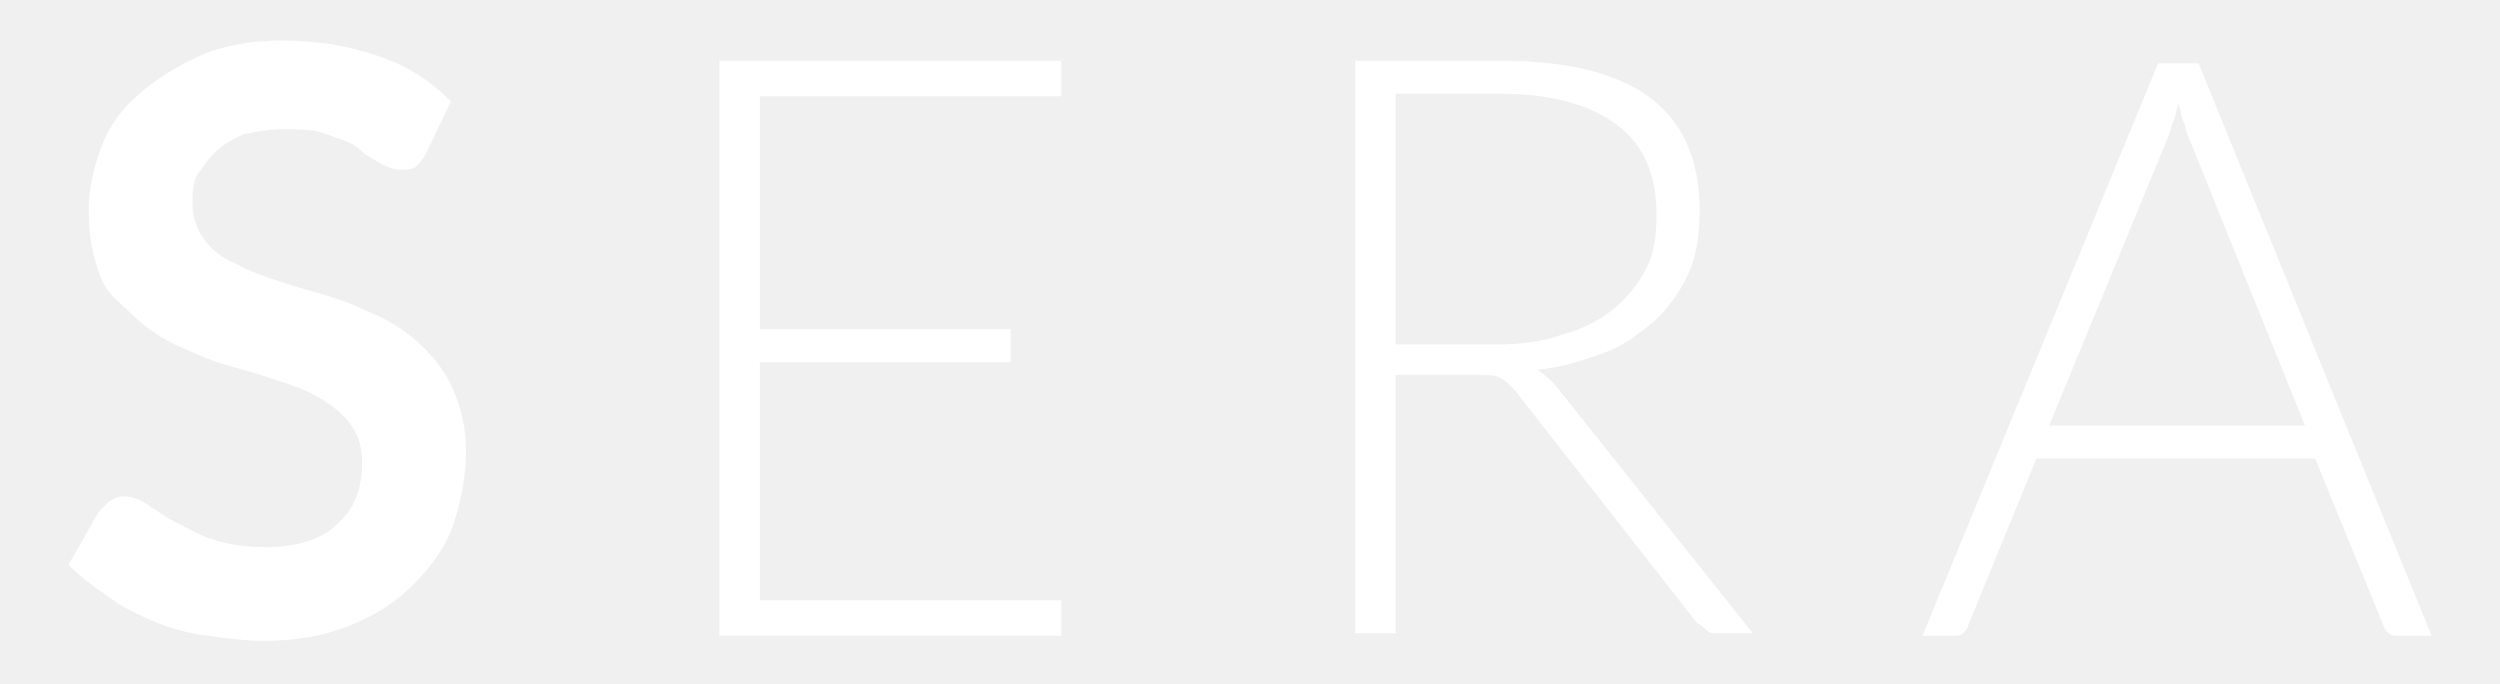
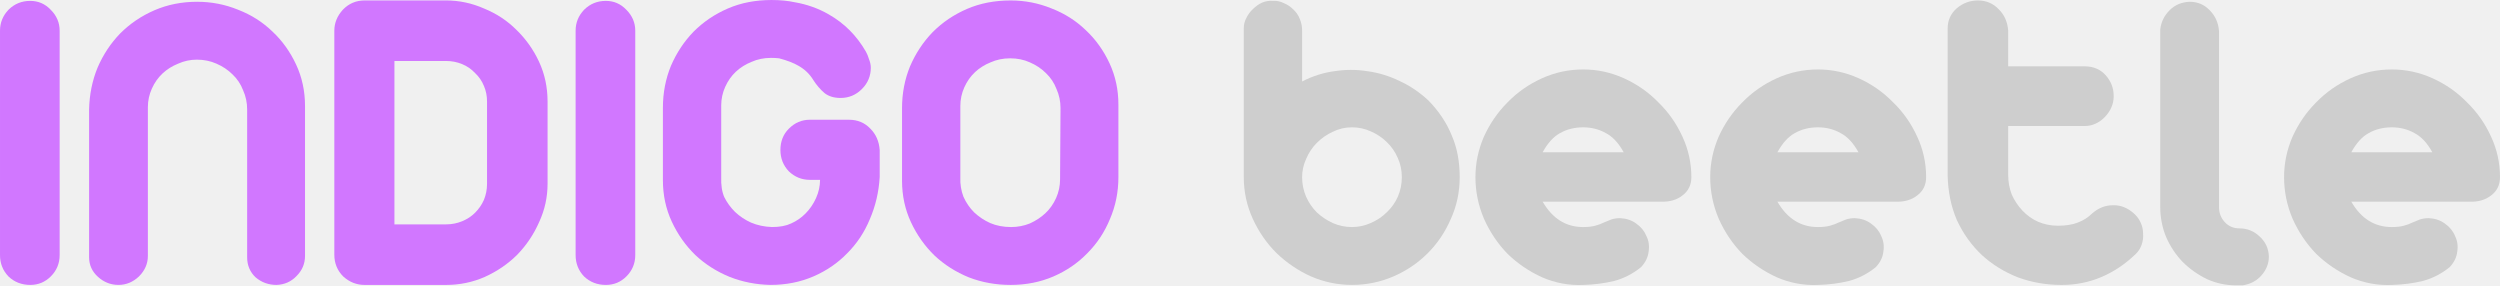
- <svg xmlns="http://www.w3.org/2000/svg" id="Layer_1" style="enable-background:new 0 0 98.7 27" xml:space="preserve" viewBox="0 0 98.7 27" version="1.1" y="0px" x="0px">
-   <style type="text/css">
- 	.st0{fill:#FFFFFF;}
- </style>
-   <path class="st0" d="m16.8 6.1c-0.1 0.2-0.3 0.4-0.4 0.5-0.2 0.1-0.3 0.1-0.6 0.1-0.2 0-0.5-0.1-0.7-0.2-0.3-0.2-0.6-0.3-0.9-0.6s-0.8-0.4-1.3-0.6c-0.5-0.2-1.1-0.2-1.7-0.2s-1.1 0.1-1.6 0.2c-0.4 0.2-0.8 0.4-1.1 0.7s-0.5 0.6-0.7 0.9-0.2 0.8-0.2 1.2c0 0.5 0.2 1 0.5 1.4s0.7 0.7 1.2 0.9c0.5 0.3 1.1 0.5 1.7 0.7s1.3 0.4 2 0.6 1.3 0.5 2 0.8c0.6 0.3 1.2 0.7 1.7 1.2s0.9 1 1.2 1.7c0.3 0.7 0.5 1.5 0.5 2.4 0 1-0.2 2-0.5 2.9s-0.9 1.7-1.6 2.4c-0.7 0.7-1.5 1.2-2.5 1.6s-2.1 0.6-3.4 0.6c-0.7 0-1.5-0.1-2.2-0.2-0.8-0.1-1.5-0.3-2.2-0.6s-1.3-0.6-1.8-1c-0.6-0.4-1.1-0.8-1.5-1.2l1.2-2.1 0.4-0.4c0.2-0.1 0.3-0.2 0.6-0.2s0.6 0.1 0.9 0.3 0.7 0.5 1.1 0.7 0.9 0.5 1.5 0.7c0.6 0.2 1.3 0.3 2.1 0.3 1.2 0 2.2-0.3 2.8-0.9 0.7-0.6 1-1.4 1-2.5 0-0.6-0.2-1.1-0.5-1.5s-0.7-0.7-1.2-1-1.1-0.5-1.7-0.7-1.3-0.4-2-0.6-1.3-0.5-2-0.8c-0.6-0.3-1.2-0.7-1.7-1.2s-0.9-0.7-1.2-1.4c-0.3-0.7-0.5-1.6-0.5-2.7 0-0.8 0.2-1.7 0.5-2.5s0.8-1.5 1.5-2.1 1.5-1.1 2.4-1.5 2-0.6 3.2-0.6c1.4 0 2.6 0.2 3.8 0.6s2.1 1 2.9 1.8l-1 2.1z" />
-   <path class="st0" d="m41.9 2.4v1.4h-11.9v9.2h9.9v1.3h-9.9v9.4h11.9v1.4h-13.5v-22.7h13.5z" />
-   <path class="st0" d="m55.1 14.8v10.2h-1.6v-22.6h5.8c2.6 0 4.6 0.5 5.9 1.5s1.9 2.5 1.9 4.4c0 0.9-0.1 1.7-0.4 2.4s-0.7 1.3-1.3 1.9c-0.6 0.5-1.2 1-2 1.3s-1.7 0.6-2.7 0.7c0.3 0.2 0.5 0.4 0.7 0.6l7.8 9.8h-1.4c-0.2 0-0.3 0-0.4-0.1s-0.2-0.2-0.4-0.3l-7.2-9.2c-0.2-0.2-0.4-0.4-0.6-0.5s-0.5-0.1-1-0.1h-3.1zm0-1.2h3.9c1 0 1.9-0.1 2.7-0.4 0.8-0.2 1.5-0.6 2-1s1-1 1.3-1.6 0.4-1.3 0.4-2.1c0-1.6-0.5-2.8-1.6-3.6s-2.6-1.2-4.6-1.2h-4.1v9.9z" />
-   <path class="st0" d="m96 25.1h-1.3c-0.1 0-0.3 0-0.4-0.1s-0.2-0.2-0.2-0.3l-2.7-6.6h-11l-2.7 6.6c0 0.1-0.1 0.2-0.2 0.3s-0.2 0.1-0.4 0.1h-1.2l9.3-22.6h1.6l9.2 22.6zm-15.1-8.3h10.1l-4.6-11.4c-0.1-0.2-0.1-0.4-0.2-0.6s-0.1-0.5-0.2-0.7c-0.1 0.3-0.1 0.5-0.2 0.7s-0.1 0.4-0.2 0.6l-4.7 11.4z" />
+ <svg xmlns="http://www.w3.org/2000/svg" width="121.739mm" height="13.896mm" viewBox="0 0 121.739 13.896" version="1.1" id="svg8">
+   <defs id="defs2" />
+   <g id="layer1" transform="translate(-20.05313,-44.92996)">
+     <g aria-label="INDIGO beetle" transform="matrix(0.4064727,0,0,0.4064727,-43.39664,-27.82082)" style="font-style:normal;font-variant:normal;font-weight:normal;font-stretch:normal;font-size:53.333px;line-height:200px;font-family:'Arista 2.0';-inkscape-font-specification:'Arista 2.0, ';letter-spacing:0px;word-spacing:0px;fill:#000000;fill-opacity:1;stroke:none;stroke-width:0.651px;stroke-linecap:butt;stroke-linejoin:miter;stroke-opacity:1" id="flowRoot4485">
+       <path d="m 159.725,179.087 q 1.44,0 2.453,1.067 1.067,1.067 1.067,2.507 v 26.88 q 0,1.493 -1.067,2.56 -1.013,1.013 -2.453,1.013 -1.547,0 -2.613,-1.013 -1.013,-1.067 -1.013,-2.56 v -26.88 q 0,-1.44 1.013,-2.507 1.067,-1.067 2.613,-1.067 z" style="fill:#d177ff;fill-opacity:1;stroke-width:0.651px" id="path4659" />
+       <path d="m 179.732,179.194 q 2.56,0 4.907,0.96 2.347,0.907 4.107,2.613 1.76,1.653 2.827,3.947 1.067,2.293 1.067,4.96 v 17.973 q 0,1.387 -1.013,2.4 -0.96,1.013 -2.4,1.067 -1.44,0 -2.507,-0.907 -1.013,-0.96 -1.013,-2.4 v -17.707 q 0,-1.227 -0.48,-2.293 -0.427,-1.12 -1.28,-1.92 -0.8,-0.8 -1.92,-1.28 -1.067,-0.48 -2.347,-0.48 -1.173,0 -2.24,0.48 -1.067,0.427 -1.867,1.173 -0.8,0.747 -1.28,1.813 -0.48,1.067 -0.48,2.24 v 17.813 q 0,1.387 -1.067,2.453 -1.067,1.013 -2.453,1.013 -1.387,0 -2.453,-0.96 -1.067,-0.96 -1.067,-2.347 v -17.707 q 0.053,-2.667 1.013,-5.013 1.013,-2.347 2.72,-4.107 1.76,-1.76 4.107,-2.773 2.347,-1.013 5.12,-1.013 z" style="fill:#d177ff;fill-opacity:1;stroke-width:0.651px" id="path4661" />
+       <path d="m 209.538,179.034 q 2.347,0 4.533,0.96 2.24,0.907 3.893,2.56 1.707,1.653 2.72,3.84 1.013,2.187 1.013,4.747 v 9.867 q 0,2.4 -1.013,4.587 -0.96,2.187 -2.613,3.893 -1.653,1.653 -3.893,2.667 -2.187,0.96 -4.64,0.96 h -9.76 q -1.44,0 -2.56,-1.013 -1.067,-1.067 -1.067,-2.613 v -26.827 q 0,-1.387 1.013,-2.507 1.067,-1.12 2.613,-1.12 z m -6.187,7.253 v 19.573 h 6.187 q 1.013,0 1.92,-0.373 0.907,-0.373 1.547,-1.013 0.693,-0.693 1.067,-1.547 0.373,-0.907 0.373,-1.92 v -9.867 q 0,-1.013 -0.373,-1.867 -0.373,-0.907 -1.067,-1.547 -0.64,-0.693 -1.547,-1.067 -0.907,-0.373 -1.92,-0.373 z" style="fill:#d177ff;fill-opacity:1;stroke-width:0.651px" id="path4663" />
+       <path d="m 228.683,179.087 q 1.44,0 2.453,1.067 1.067,1.067 1.067,2.507 v 26.88 q 0,1.493 -1.067,2.56 -1.013,1.013 -2.453,1.013 -1.547,0 -2.613,-1.013 -1.013,-1.067 -1.013,-2.56 v -26.88 q 0,-1.44 1.013,-2.507 1.067,-1.067 2.613,-1.067 z" style="fill:#d177ff;fill-opacity:1;stroke-width:0.651px" id="path4665" />
+       <path d="m 248.423,213.114 q -2.613,-0.053 -4.907,-0.96 -2.347,-0.96 -4.107,-2.613 -1.76,-1.707 -2.827,-4 -1.067,-2.293 -1.067,-4.96 v -8.693 q 0,-2.667 0.96,-5.013 1.013,-2.347 2.72,-4.107 1.76,-1.76 4.107,-2.773 2.347,-1.013 5.227,-1.013 1.547,0 2.773,0.267 2.187,0.373 4.053,1.44 2.827,1.6 4.48,4.48 0.213,0.373 0.373,0.907 0.213,0.533 0.213,1.013 0,1.493 -1.067,2.56 -1.067,1.067 -2.56,1.067 -1.173,0 -1.92,-0.587 -0.747,-0.64 -1.333,-1.547 -0.64,-1.067 -1.76,-1.707 -0.907,-0.533 -2.347,-0.907 -0.427,-0.053 -0.96,-0.053 -1.28,0 -2.347,0.48 -1.067,0.427 -1.867,1.173 -0.8,0.747 -1.28,1.813 -0.48,1.067 -0.48,2.24 v 8.533 q -0.053,1.493 0.373,2.453 0.48,0.96 1.28,1.76 0.853,0.8 1.92,1.28 1.12,0.48 2.507,0.533 1.387,0 2.293,-0.427 0.96,-0.427 1.707,-1.173 0.8,-0.8 1.28,-1.867 0.48,-1.067 0.48,-2.187 h -1.227 q -1.44,0 -2.507,-1.013 -1.013,-1.067 -1.013,-2.56 0,-1.547 1.013,-2.56 1.067,-1.067 2.507,-1.067 h 4.693 q 1.547,0 2.56,1.067 1.013,1.013 1.12,2.56 v 3.253 q -0.16,2.667 -1.173,5.013 -0.96,2.347 -2.72,4.107 -1.707,1.76 -4.053,2.773 -2.347,1.013 -5.12,1.013 z" style="fill:#d177ff;fill-opacity:1;stroke-width:0.651px" id="path4667" />
+       <path d="m 277.176,213.114 q -2.667,0 -5.013,-0.907 -2.347,-0.96 -4.107,-2.613 -1.76,-1.707 -2.827,-4 -1.067,-2.293 -1.067,-4.96 v -8.693 q 0,-2.667 0.96,-5.013 1.013,-2.347 2.72,-4.107 1.76,-1.76 4.107,-2.773 2.347,-1.013 5.227,-1.013 2.56,0 4.907,0.96 2.347,0.907 4.107,2.613 1.76,1.653 2.827,3.947 1.067,2.293 1.067,4.96 v 8.693 q 0,2.667 -1.013,5.013 -0.96,2.347 -2.72,4.107 -1.707,1.76 -4.053,2.773 -2.347,1.013 -5.12,1.013 z m 5.973,-21.173 q 0,-1.227 -0.48,-2.293 -0.427,-1.12 -1.28,-1.92 -0.8,-0.8 -1.92,-1.28 -1.067,-0.48 -2.347,-0.48 -1.28,0 -2.347,0.48 -1.067,0.427 -1.867,1.173 -0.8,0.747 -1.28,1.813 -0.48,1.067 -0.48,2.24 v 8.533 q -0.053,1.227 0.373,2.347 0.48,1.067 1.28,1.867 0.853,0.8 1.92,1.28 1.12,0.48 2.507,0.48 1.173,0 2.24,-0.427 1.067,-0.48 1.867,-1.227 0.8,-0.747 1.28,-1.813 0.48,-1.067 0.48,-2.24 z" style="fill:#d177ff;fill-opacity:1;stroke-width:0.651px" id="path4669" />
+       <path d="m 308.572,179.087 q 0.693,-0.053 1.333,0.267 0.64,0.267 1.12,0.747 0.533,0.48 0.8,1.173 0.267,0.64 0.267,1.333 v 6.133 q 1.867,-0.96 3.84,-1.227 2.027,-0.32 4,0 1.973,0.267 3.84,1.173 1.867,0.853 3.467,2.347 1.867,1.92 2.773,4.16 0.96,2.187 0.96,5.013 0,2.667 -1.067,5.013 -1.013,2.347 -2.773,4.107 -1.76,1.76 -4.107,2.773 -2.347,1.013 -4.96,1.013 -2.56,0 -4.907,-1.013 -2.347,-1.067 -4.16,-2.827 -1.76,-1.76 -2.827,-4.107 -1.067,-2.347 -1.067,-4.96 v -17.867 q 0,-0.64 0.32,-1.227 0.32,-0.64 0.8,-1.067 0.48,-0.48 1.067,-0.747 0.64,-0.267 1.28,-0.213 z m 3.52,21.12 q 0,1.227 0.48,2.347 0.48,1.067 1.28,1.867 0.853,0.8 1.92,1.28 1.067,0.48 2.293,0.48 1.173,0 2.24,-0.48 1.12,-0.48 1.92,-1.28 0.853,-0.8 1.333,-1.867 0.48,-1.12 0.48,-2.347 0,-1.227 -0.48,-2.293 -0.48,-1.12 -1.333,-1.92 -0.8,-0.8 -1.92,-1.28 -1.067,-0.48 -2.24,-0.48 -1.227,0 -2.293,0.533 -1.067,0.48 -1.92,1.333 -0.8,0.8 -1.28,1.92 -0.48,1.067 -0.48,2.187 z" style="fill:#cecece;fill-opacity:1;stroke-width:0.651px" id="path4671" />
+       <path d="m 345.763,187.301 q 2.56,0 4.907,1.067 2.347,1.067 4.107,2.88 1.813,1.76 2.88,4.107 1.067,2.293 1.067,4.853 0,1.387 -1.067,2.187 -1.013,0.8 -2.56,0.747 h -14.187 q 1.76,3.04 4.853,3.04 0.853,0 1.44,-0.16 0.587,-0.16 1.013,-0.373 0.48,-0.213 0.907,-0.373 0.48,-0.16 1.067,-0.16 1.12,0.053 1.92,0.64 0.853,0.587 1.227,1.493 0.427,0.853 0.267,1.867 -0.107,1.013 -0.907,1.867 -1.44,1.173 -3.2,1.653 -1.76,0.427 -3.733,0.48 -2.56,0.107 -4.907,-0.907 -2.347,-1.067 -4.16,-2.827 -1.76,-1.813 -2.827,-4.213 -1.013,-2.4 -1.013,-4.96 0,-2.507 1.013,-4.853 1.067,-2.347 2.827,-4.107 1.76,-1.813 4.107,-2.88 2.347,-1.067 4.96,-1.067 z m 4.853,9.92 q -0.907,-1.653 -2.133,-2.293 -1.227,-0.693 -2.72,-0.693 -1.547,0 -2.773,0.693 -1.173,0.64 -2.08,2.293 z" style="fill:#cecece;fill-opacity:1;stroke-width:0.651px" id="path4673" />
+       <path d="m 373.888,187.301 q 2.56,0 4.907,1.067 2.347,1.067 4.107,2.88 1.813,1.76 2.88,4.107 1.067,2.293 1.067,4.853 0,1.387 -1.067,2.187 -1.013,0.8 -2.56,0.747 h -14.187 q 1.76,3.04 4.853,3.04 0.853,0 1.44,-0.16 0.587,-0.16 1.013,-0.373 0.48,-0.213 0.907,-0.373 0.48,-0.16 1.067,-0.16 1.12,0.053 1.92,0.64 0.853,0.587 1.227,1.493 0.427,0.853 0.267,1.867 -0.107,1.013 -0.907,1.867 -1.44,1.173 -3.2,1.653 -1.76,0.427 -3.733,0.48 -2.56,0.107 -4.907,-0.907 -2.347,-1.067 -4.16,-2.827 -1.76,-1.813 -2.827,-4.213 -1.013,-2.4 -1.013,-4.96 0,-2.507 1.013,-4.853 1.067,-2.347 2.827,-4.107 1.76,-1.813 4.107,-2.88 2.347,-1.067 4.96,-1.067 z m 4.853,9.92 q -0.907,-1.653 -2.133,-2.293 -1.227,-0.693 -2.72,-0.693 -1.547,0 -2.773,0.693 -1.173,0.64 -2.08,2.293 z" style="fill:#cecece;fill-opacity:1;stroke-width:0.651px" id="path4675" />
+       <path d="m 393.053,179.034 q 1.493,0 2.507,1.067 1.013,1.013 1.12,2.56 v 4.267 h 9.173 q 1.547,0 2.507,1.067 0.96,1.067 0.96,2.507 0,1.387 -1.067,2.507 -1.067,1.067 -2.4,1.067 h -9.173 v 5.867 q 0,1.227 0.427,2.347 0.48,1.067 1.28,1.92 0.8,0.853 1.867,1.333 1.12,0.48 2.4,0.48 1.387,0 2.347,-0.373 1.013,-0.373 1.76,-1.12 1.12,-0.96 2.453,-0.96 1.387,-0.053 2.56,1.013 0.533,0.48 0.8,1.12 0.267,0.587 0.267,1.28 0.053,0.64 -0.16,1.28 -0.213,0.64 -0.693,1.12 -1.867,1.813 -4.107,2.773 -2.24,0.96 -4.8,0.96 -2.773,0 -5.227,-0.907 -2.453,-0.96 -4.32,-2.667 -1.867,-1.76 -2.987,-4.16 -1.067,-2.453 -1.12,-5.44 v -17.547 q 0,-1.44 1.067,-2.4 1.12,-0.96 2.56,-0.96 z" style="fill:#cecece;fill-opacity:1;stroke-width:0.651px" id="path4677" />
+       <path d="m 418.417,179.194 q 1.44,0 2.4,1.013 1.013,1.013 1.12,2.507 v 21.067 q 0,1.067 0.693,1.813 0.693,0.747 1.76,0.747 1.387,0 2.4,0.96 1.067,0.96 1.12,2.4 0,1.28 -0.907,2.293 -0.853,0.96 -2.24,1.173 h -0.747 q -1.867,0 -3.52,-0.747 -1.653,-0.8 -2.933,-2.08 -1.227,-1.28 -1.973,-2.987 -0.693,-1.707 -0.693,-3.573 v -21.28 q 0.16,-1.333 1.12,-2.293 0.96,-0.96 2.4,-1.013 z" style="fill:#cecece;fill-opacity:1;stroke-width:0.651px" id="path4679" />
+       <path d="m 442.638,187.301 q 2.56,0 4.907,1.067 2.347,1.067 4.107,2.88 1.813,1.76 2.88,4.107 1.067,2.293 1.067,4.853 0,1.387 -1.067,2.187 -1.013,0.8 -2.56,0.747 h -14.187 q 1.76,3.04 4.853,3.04 0.853,0 1.44,-0.16 0.587,-0.16 1.013,-0.373 0.48,-0.213 0.907,-0.373 0.48,-0.16 1.067,-0.16 1.12,0.053 1.92,0.64 0.853,0.587 1.227,1.493 0.427,0.853 0.267,1.867 -0.107,1.013 -0.907,1.867 -1.44,1.173 -3.2,1.653 -1.76,0.427 -3.733,0.48 -2.56,0.107 -4.907,-0.907 -2.347,-1.067 -4.16,-2.827 -1.76,-1.813 -2.827,-4.213 -1.013,-2.4 -1.013,-4.96 0,-2.507 1.013,-4.853 1.067,-2.347 2.827,-4.107 1.76,-1.813 4.107,-2.88 2.347,-1.067 4.96,-1.067 z m 4.853,9.92 q -0.907,-1.653 -2.133,-2.293 -1.227,-0.693 -2.72,-0.693 -1.547,0 -2.773,0.693 -1.173,0.64 -2.08,2.293 z" style="fill:#cecece;fill-opacity:1;stroke-width:0.651px" id="path4681" />
+     </g>
+   </g>
</svg>
